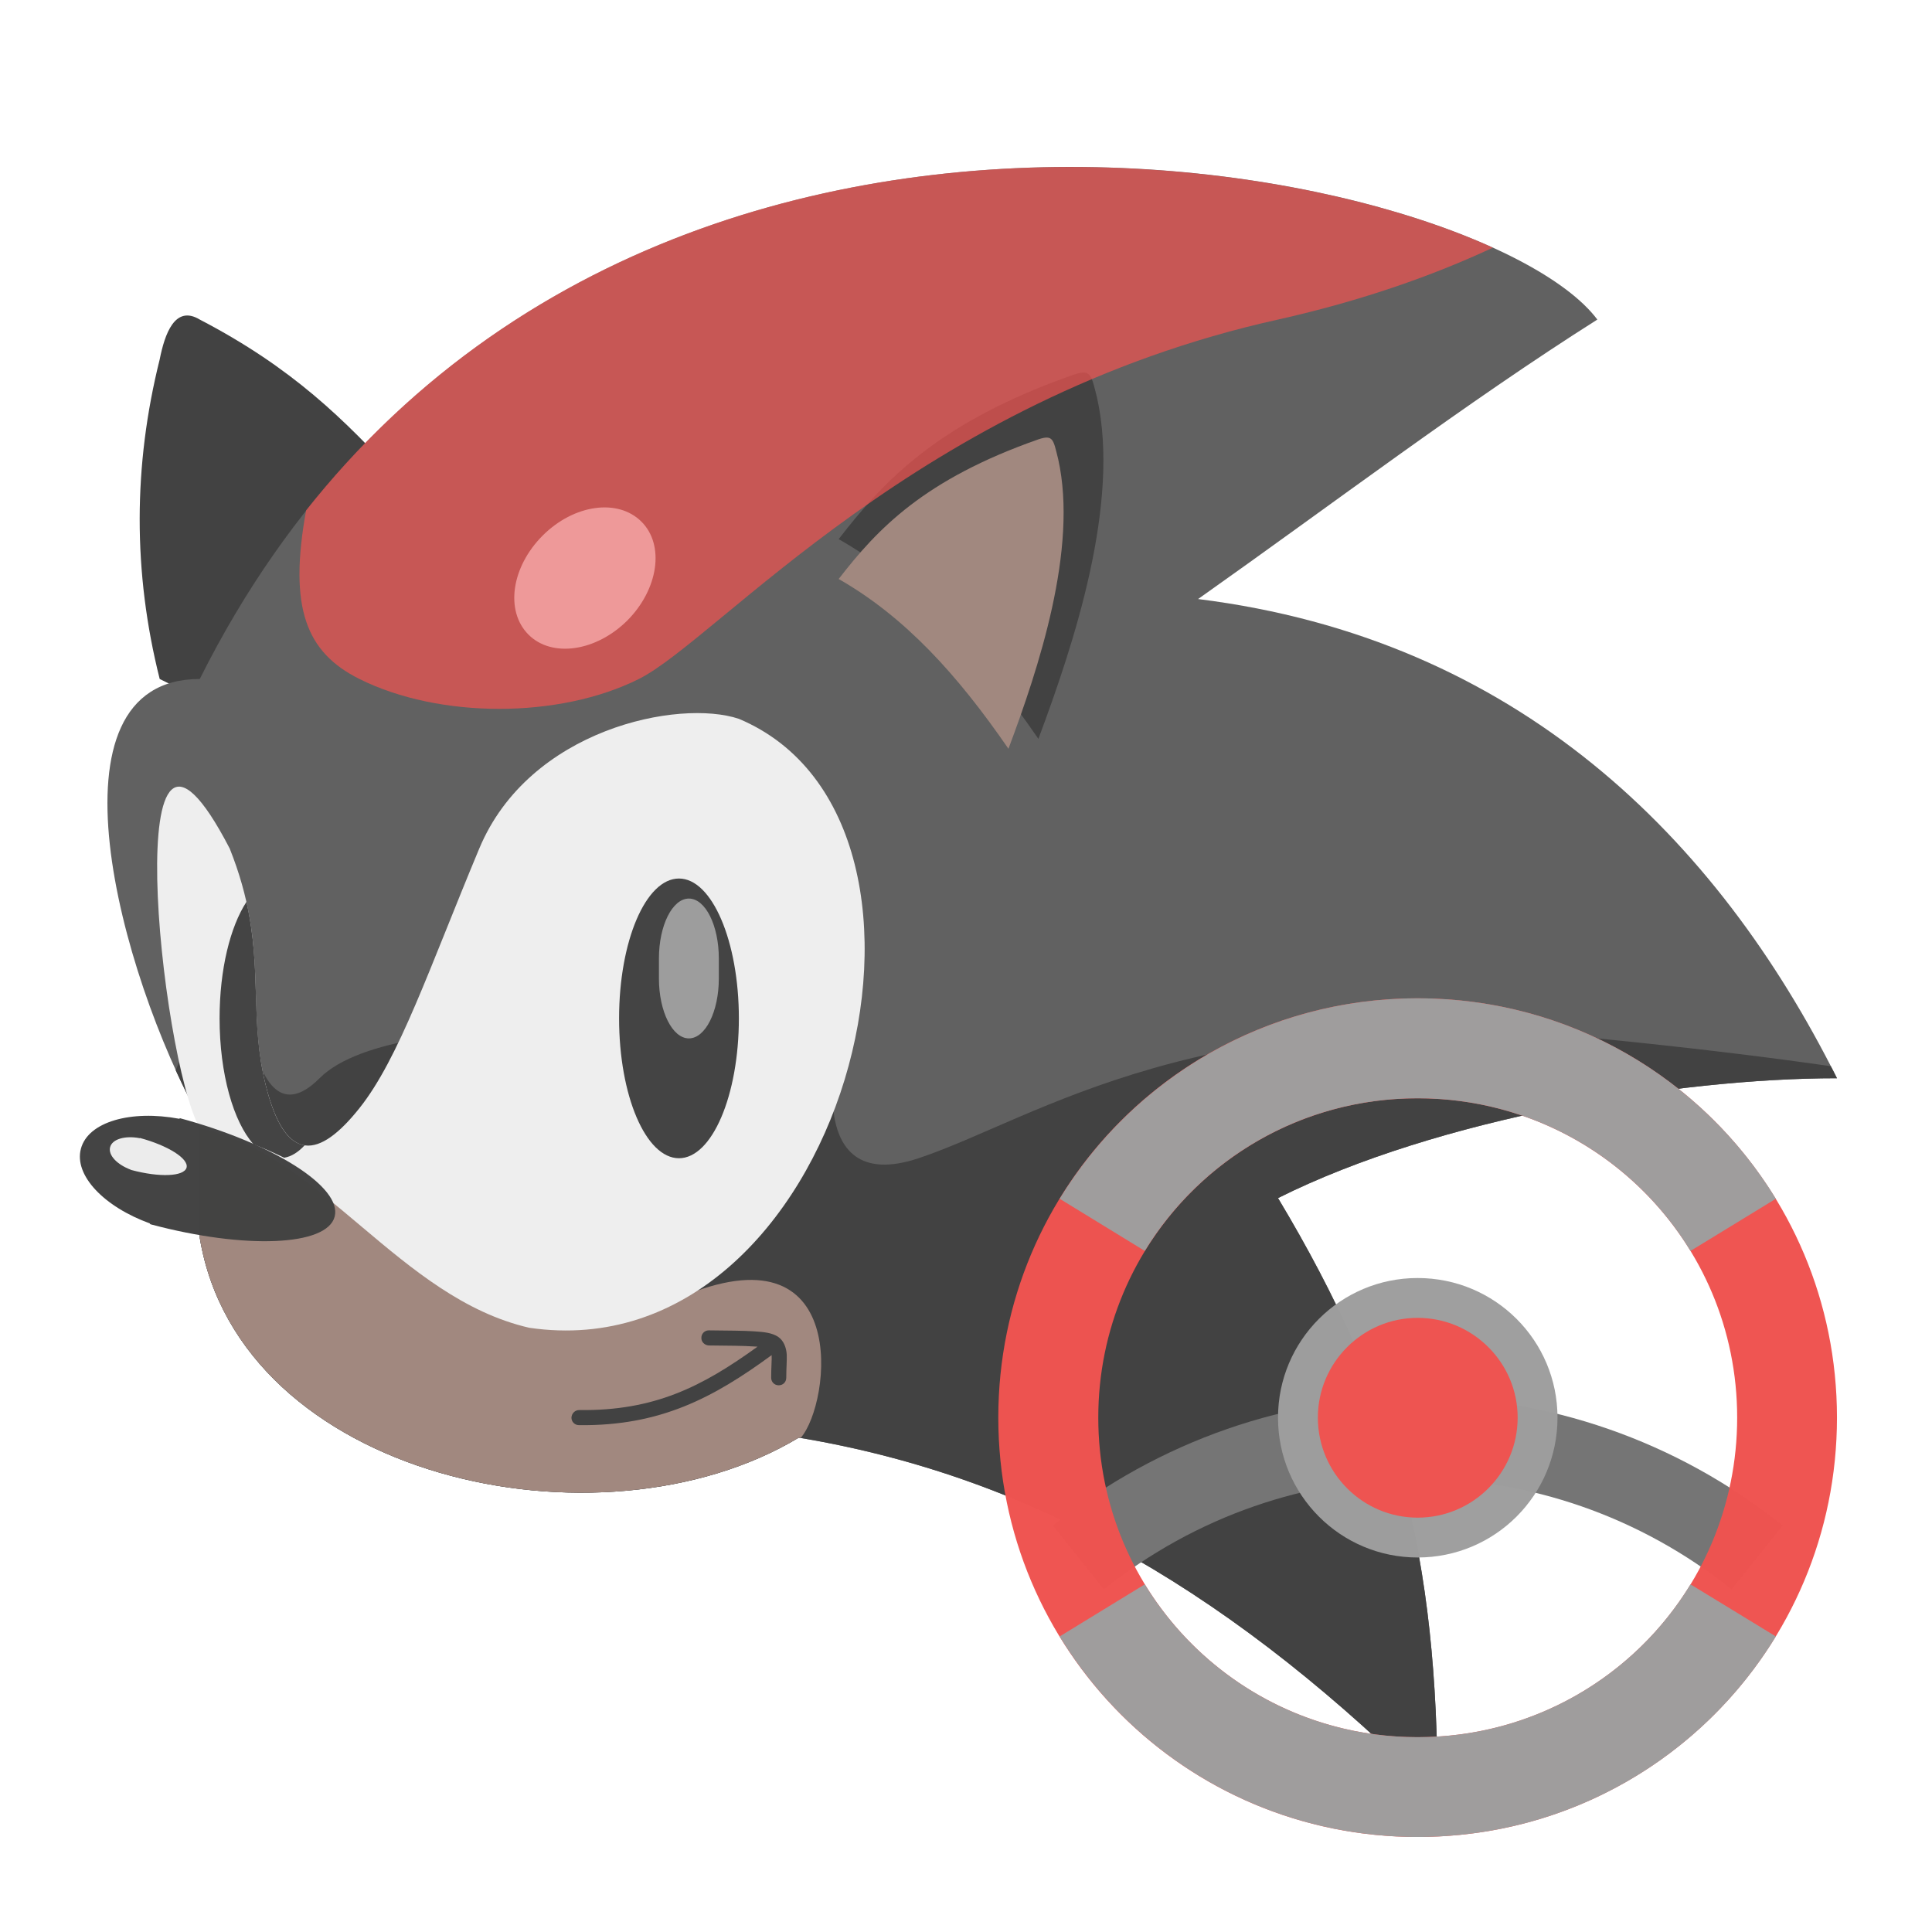
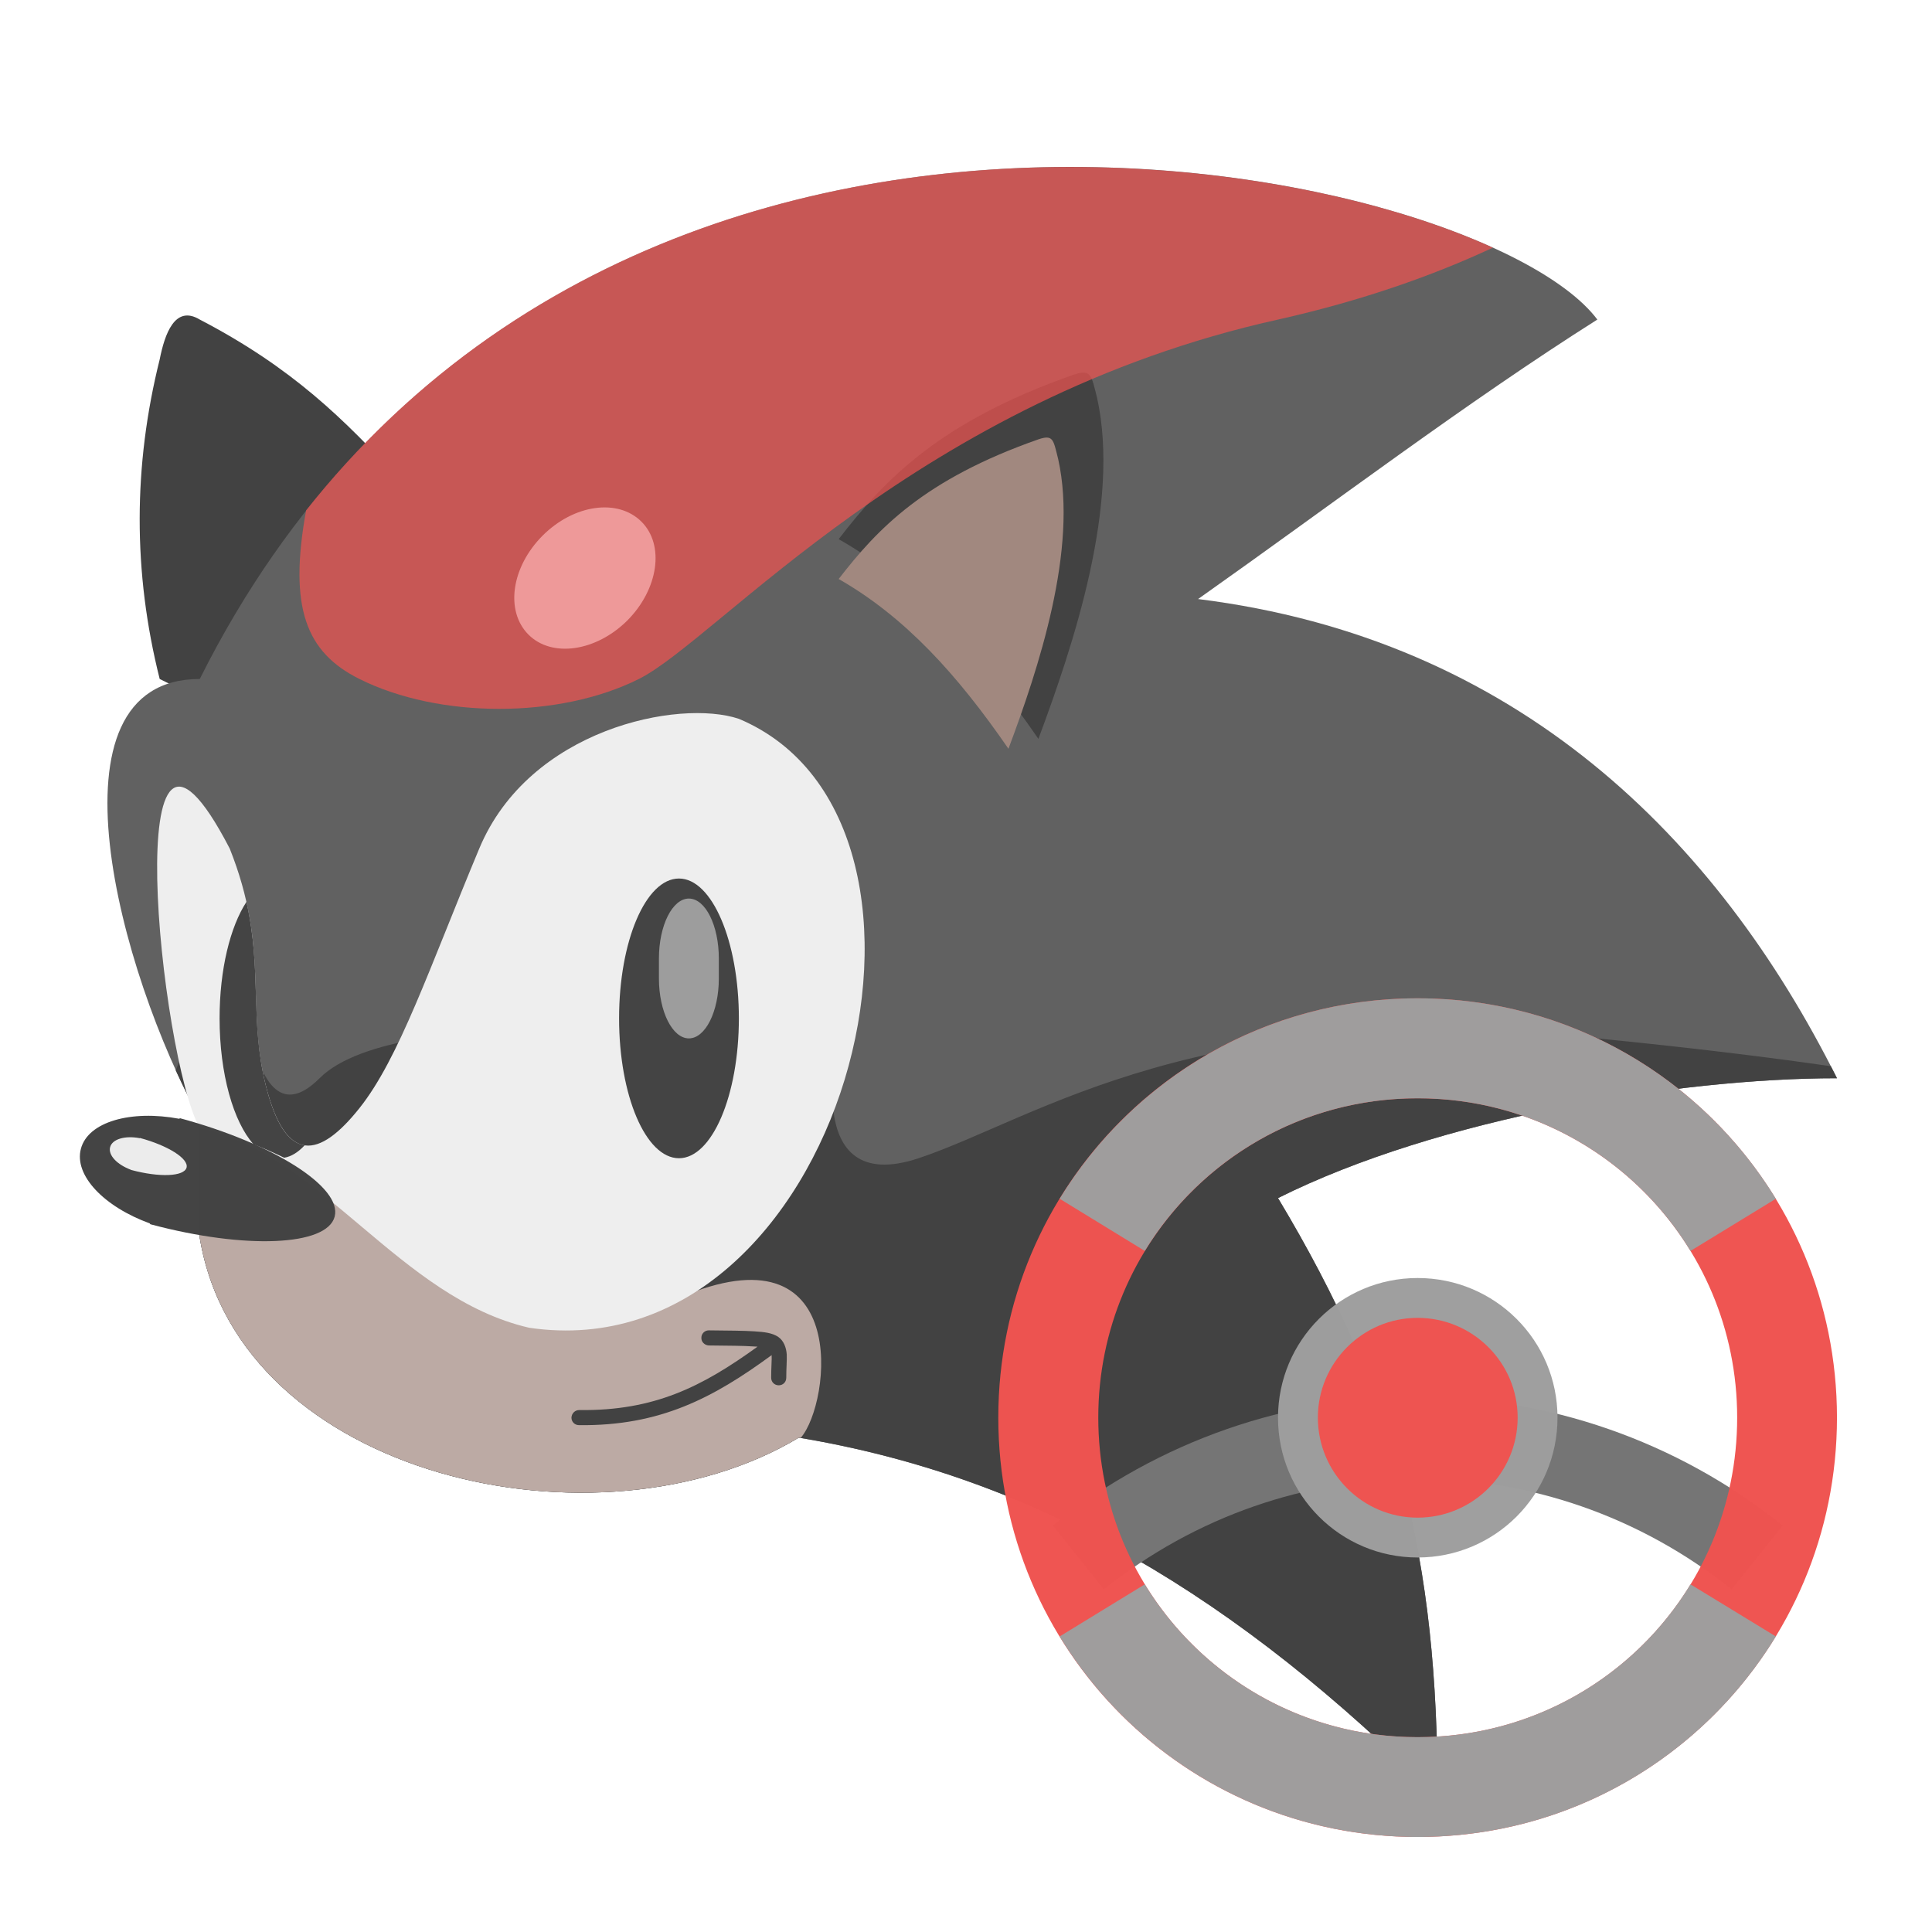
<svg xmlns="http://www.w3.org/2000/svg" xmlns:xlink="http://www.w3.org/1999/xlink" width="32px" height="32px" viewBox="0 0 32 32" version="1.1">
  <defs>
    <filter id="alpha" filterUnits="objectBoundingBox" x="0%" y="0%" width="100%" height="100%">
      <feColorMatrix type="matrix" in="SourceGraphic" values="0 0 0 0 1 0 0 0 0 1 0 0 0 0 1 0 0 0 1 0" />
    </filter>
    <mask id="mask0">
      <g filter="url(#alpha)">
        <rect x="0" y="0" width="32" height="32" style="fill:rgb(0%,0%,0%);fill-opacity:0.986;stroke:none;" />
      </g>
    </mask>
    <clipPath id="clip1">
      <rect x="0" y="0" width="32" height="32" />
    </clipPath>
    <g id="surface5" clip-path="url(#clip1)">
      <path style=" stroke:none;fill-rule:nonzero;fill:rgb(25.882%,25.882%,25.882%);fill-opacity:1;" d="M 11.246 14.551 C 11.793 14.551 12.238 15.59 12.238 16.867 C 12.238 18.145 11.793 19.184 11.246 19.184 C 10.695 19.184 10.254 18.145 10.254 16.867 C 10.254 15.59 10.695 14.551 11.246 14.551 Z M 11.246 14.551 " />
    </g>
    <mask id="mask1">
      <g filter="url(#alpha)">
        <rect x="0" y="0" width="32" height="32" style="fill:rgb(0%,0%,0%);fill-opacity:0.986;stroke:none;" />
      </g>
    </mask>
    <clipPath id="clip2">
      <rect x="0" y="0" width="32" height="32" />
    </clipPath>
    <g id="surface8" clip-path="url(#clip2)">
      <path style=" stroke:none;fill-rule:nonzero;fill:rgb(61.961%,61.961%,61.961%);fill-opacity:1;" d="M 11.41 14.883 C 11.684 14.883 11.906 15.328 11.906 15.875 L 11.906 16.207 C 11.906 16.754 11.684 17.199 11.41 17.199 C 11.137 17.199 10.914 16.754 10.914 16.207 L 10.914 15.875 C 10.914 15.328 11.137 14.883 11.41 14.883 Z M 11.41 14.883 " />
    </g>
    <mask id="mask2">
      <g filter="url(#alpha)">
        <rect x="0" y="0" width="32" height="32" style="fill:rgb(0%,0%,0%);fill-opacity:0.986;stroke:none;" />
      </g>
    </mask>
    <clipPath id="clip3">
      <rect x="0" y="0" width="32" height="32" />
    </clipPath>
    <g id="surface11" clip-path="url(#clip3)">
      <path style=" stroke:none;fill-rule:nonzero;fill:rgb(25.882%,25.882%,25.882%);fill-opacity:1;" d="M 4.082 14.938 C 3.812 15.352 3.637 16.059 3.637 16.867 C 3.637 17.789 3.867 18.582 4.199 18.953 C 4.371 19.02 4.539 19.094 4.707 19.176 C 4.828 19.156 4.941 19.082 5.047 18.969 C 4.785 18.934 4.566 18.633 4.402 17.977 C 4.137 16.906 4.34 16.086 4.082 14.938 Z M 4.082 14.938 " />
    </g>
    <mask id="mask3">
      <g filter="url(#alpha)">
        <rect x="0" y="0" width="32" height="32" style="fill:rgb(0%,0%,0%);fill-opacity:0.986;stroke:none;" />
      </g>
    </mask>
    <clipPath id="clip4">
      <rect x="0" y="0" width="32" height="32" />
    </clipPath>
    <g id="surface14" clip-path="url(#clip4)">
      <path style=" stroke:none;fill-rule:nonzero;fill:rgb(25.882%,25.882%,25.882%);fill-opacity:1;" d="M 2.977 18.52 L 2.973 18.531 C 2.164 18.379 1.457 18.582 1.34 19.027 C 1.223 19.465 1.719 19.988 2.488 20.266 C 2.484 20.27 2.484 20.27 2.48 20.273 C 2.488 20.277 2.496 20.277 2.504 20.281 C 4.059 20.695 5.414 20.641 5.543 20.152 C 5.672 19.664 4.527 18.938 2.977 18.52 Z M 2.977 18.52 " />
    </g>
    <mask id="mask4">
      <g filter="url(#alpha)">
        <rect x="0" y="0" width="32" height="32" style="fill:rgb(0%,0%,0%);fill-opacity:0.986;stroke:none;" />
      </g>
    </mask>
    <clipPath id="clip5">
      <rect x="0" y="0" width="32" height="32" />
    </clipPath>
    <g id="surface17" clip-path="url(#clip5)">
      <path style=" stroke:none;fill-rule:nonzero;fill:rgb(93.333%,93.333%,93.333%);fill-opacity:1;" d="M 2.316 18.848 L 2.316 18.852 C 2.07 18.805 1.859 18.867 1.824 19 C 1.789 19.133 1.938 19.289 2.168 19.375 C 2.168 19.379 2.172 19.379 2.176 19.379 C 2.641 19.504 3.047 19.488 3.09 19.34 C 3.129 19.191 2.781 18.973 2.316 18.848 Z M 2.316 18.848 " />
    </g>
    <mask id="mask5">
      <g filter="url(#alpha)">
        <rect x="0" y="0" width="32" height="32" style="fill:rgb(0%,0%,0%);fill-opacity:0.986;stroke:none;" />
      </g>
    </mask>
    <clipPath id="clip6">
      <rect x="0" y="0" width="32" height="32" />
    </clipPath>
    <g id="surface20" clip-path="url(#clip6)">
      <path style=" stroke:none;fill-rule:nonzero;fill:rgb(93.725%,60.392%,60.392%);fill-opacity:0.991;" d="M 10.625 8.641 C 11.012 9.027 10.906 9.758 10.391 10.277 C 9.871 10.793 9.141 10.898 8.754 10.512 C 8.363 10.121 8.469 9.391 8.988 8.871 C 9.504 8.355 10.234 8.25 10.625 8.641 Z M 10.625 8.641 " />
    </g>
    <mask id="mask6">
      <g filter="url(#alpha)">
        <rect x="0" y="0" width="32" height="32" style="fill:rgb(0%,0%,0%);fill-opacity:0.986;stroke:none;" />
      </g>
    </mask>
    <clipPath id="clip7">
      <rect x="0" y="0" width="32" height="32" />
    </clipPath>
    <g id="surface23" clip-path="url(#clip7)">
      <path style=" stroke:none;fill-rule:nonzero;fill:rgb(93.725%,32.549%,31.373%);fill-opacity:1;" d="M 23.48 16.535 C 19.633 16.535 16.535 19.633 16.535 23.48 C 16.535 27.328 19.633 30.426 23.48 30.426 C 27.328 30.426 30.426 27.328 30.426 23.48 C 30.426 19.633 27.328 16.535 23.48 16.535 Z M 23.48 18.191 C 26.414 18.191 28.773 20.551 28.773 23.48 C 28.773 26.414 26.414 28.773 23.48 28.773 C 20.551 28.773 18.191 26.414 18.191 23.48 C 18.191 20.551 20.551 18.191 23.48 18.191 Z M 23.48 18.191 " />
    </g>
    <mask id="mask7">
      <g filter="url(#alpha)">
        <rect x="0" y="0" width="32" height="32" style="fill:rgb(0%,0%,0%);fill-opacity:0.986;stroke:none;" />
      </g>
    </mask>
    <clipPath id="clip8">
      <rect x="0" y="0" width="32" height="32" />
    </clipPath>
    <g id="surface26" clip-path="url(#clip8)">
      <path style=" stroke:none;fill-rule:nonzero;fill:rgb(61.961%,61.961%,61.961%);fill-opacity:1;" d="M 23.48 21.168 C 24.762 21.168 25.797 22.203 25.797 23.48 C 25.797 24.762 24.762 25.797 23.48 25.797 C 22.203 25.797 21.168 24.762 21.168 23.48 C 21.168 22.203 22.203 21.168 23.48 21.168 Z M 23.48 21.168 " />
    </g>
    <mask id="mask8">
      <g filter="url(#alpha)">
        <rect x="0" y="0" width="32" height="32" style="fill:rgb(0%,0%,0%);fill-opacity:0.986;stroke:none;" />
      </g>
    </mask>
    <clipPath id="clip9">
      <rect x="0" y="0" width="32" height="32" />
    </clipPath>
    <g id="surface29" clip-path="url(#clip9)">
      <path style=" stroke:none;fill-rule:nonzero;fill:rgb(93.725%,32.549%,31.373%);fill-opacity:1;" d="M 23.48 21.828 C 24.395 21.828 25.137 22.57 25.137 23.48 C 25.137 24.395 24.395 25.137 23.48 25.137 C 22.57 25.137 21.828 24.395 21.828 23.48 C 21.828 22.57 22.57 21.828 23.48 21.828 Z M 23.48 21.828 " />
    </g>
    <mask id="mask9">
      <g filter="url(#alpha)">
        <rect x="0" y="0" width="32" height="32" style="fill:rgb(0%,0%,0%);fill-opacity:0.986;stroke:none;" />
      </g>
    </mask>
    <clipPath id="clip10">
      <rect x="0" y="0" width="32" height="32" />
    </clipPath>
    <g id="surface32" clip-path="url(#clip10)">
      <path style=" stroke:none;fill-rule:nonzero;fill:rgb(61.961%,61.961%,61.961%);fill-opacity:1;" d="M 23.48 16.535 C 20.965 16.535 18.77 17.863 17.551 19.855 L 18.961 20.719 C 19.891 19.199 21.562 18.191 23.48 18.191 C 25.398 18.191 27.074 19.199 28 20.719 L 29.414 19.855 C 28.195 17.863 26 16.535 23.48 16.535 Z M 23.48 16.535 " />
    </g>
    <mask id="mask10">
      <g filter="url(#alpha)">
        <rect x="0" y="0" width="32" height="32" style="fill:rgb(0%,0%,0%);fill-opacity:0.986;stroke:none;" />
      </g>
    </mask>
    <clipPath id="clip11">
      <rect x="0" y="0" width="32" height="32" />
    </clipPath>
    <g id="surface35" clip-path="url(#clip11)">
      <path style=" stroke:none;fill-rule:nonzero;fill:rgb(61.961%,61.961%,61.961%);fill-opacity:1;" d="M 23.48 30.426 C 20.965 30.426 18.77 29.102 17.551 27.105 L 18.961 26.242 C 19.891 27.762 21.562 28.773 23.48 28.773 C 25.398 28.773 27.074 27.762 28 26.242 L 29.414 27.105 C 28.195 29.102 26 30.426 23.48 30.426 Z M 23.48 30.426 " />
    </g>
  </defs>
  <g id="surface1">
    <path style=" stroke:none;fill-rule:nonzero;fill:rgb(25.882%,25.882%,25.882%);fill-opacity:1;" d="M 2.645 11.246 C 2.199 9.473 2.207 7.707 2.645 5.953 C 2.727 5.539 2.895 5.043 3.309 5.293 C 4.84 6.09 5.703 6.945 6.613 7.938 L 3.969 11.906 Z M 2.645 11.246 " />
    <path style=" stroke:none;fill-rule:nonzero;fill:rgb(38.039%,38.039%,38.039%);fill-opacity:1;" d="M 3.309 18.52 C 1.984 16.125 0.66 11.246 3.309 11.246 C 9.262 -0.66 24.473 2.645 26.457 5.293 C 24.289 6.664 22.051 8.363 19.844 9.922 C 25.137 10.582 28.441 13.891 30.426 17.859 C 27.781 17.859 23.812 18.52 21.168 19.844 C 23.152 23.152 23.812 25.797 23.812 29.766 C 20.504 26.457 17.199 24.473 13.23 23.812 C 9.922 25.797 3.969 24.473 3.309 20.504 Z M 3.309 18.52 " />
    <path style=" stroke:none;fill-rule:nonzero;fill:rgb(25.882%,25.882%,25.882%);fill-opacity:1;" d="M 3.969 15.215 L 2.91 17.727 C 3.039 18.012 3.172 18.277 3.309 18.52 L 3.309 20.504 C 3.969 24.473 9.922 25.797 13.23 23.812 C 17.199 24.473 20.504 26.457 23.812 29.766 C 23.812 25.797 23.152 23.152 21.168 19.844 C 23.812 18.52 27.781 17.859 30.426 17.859 C 30.395 17.793 30.359 17.727 30.324 17.66 C 29.301 17.512 28.031 17.355 26.457 17.199 C 19.844 16.535 17.199 18.52 15.215 19.184 C 13.23 19.844 13.891 17.199 13.891 17.199 L 12.566 17.199 C 12.566 17.199 6.613 16.535 5.293 17.859 C 3.969 19.184 3.969 15.215 3.969 15.215 Z M 3.969 15.215 " />
    <path style="fill:none;stroke-width:21.7;stroke-linecap:butt;stroke-linejoin:miter;stroke:rgb(45.882%,45.882%,45.882%);stroke-opacity:1;stroke-miterlimit:4;" d="M 285.75 197.75 C 338.688 155.438 412.75 155.438 465.688 197.75 " transform="matrix(0.0625,0,0,0.0625,0,13.4375)" />
    <path style=" stroke:none;fill-rule:nonzero;fill:rgb(25.882%,25.882%,25.882%);fill-opacity:1;" d="M 13.891 8.93 C 15.188 9.668 16.203 10.793 17.199 12.238 C 17.781 10.68 18.559 8.348 18.172 6.594 C 18.074 6.207 18.074 6.109 17.781 6.207 C 15.555 6.988 14.648 7.949 13.891 8.93 Z M 13.891 8.93 " />
    <path style=" stroke:none;fill-rule:nonzero;fill:rgb(63.137%,53.333%,49.804%);fill-opacity:1;" d="M 13.891 9.59 C 14.992 10.219 15.859 11.176 16.703 12.402 C 17.199 11.078 17.859 9.094 17.527 7.605 C 17.445 7.277 17.445 7.195 17.199 7.277 C 15.305 7.941 14.535 8.758 13.891 9.59 Z M 13.891 9.59 " />
-     <path style=" stroke:none;fill-rule:nonzero;fill:rgb(63.137%,53.333%,49.804%);fill-opacity:1;" d="M 3.133 18.188 C 3.191 18.301 3.25 18.414 3.309 18.52 L 3.309 20.504 C 3.969 24.473 9.922 25.797 13.23 23.812 C 13.238 23.812 13.25 23.816 13.258 23.816 C 13.258 23.816 13.262 23.816 13.262 23.816 C 13.766 23.242 14.109 20.262 11.246 21.496 L 8.93 19.844 C 6.957 19.422 4.785 19.648 3.133 18.188 Z M 3.133 18.188 " />
+     <path style=" stroke:none;fill-rule:nonzero;fill:rgb(73.725%,66.667%,64.314%);fill-opacity:1;" d="M 3.133 18.188 C 3.191 18.301 3.25 18.414 3.309 18.52 L 3.309 20.504 C 3.969 24.473 9.922 25.797 13.23 23.812 C 13.238 23.812 13.25 23.816 13.258 23.816 C 13.258 23.816 13.262 23.816 13.262 23.816 C 13.766 23.242 14.109 20.262 11.246 21.496 L 8.93 19.844 C 6.957 19.422 4.785 19.648 3.133 18.188 Z M 3.133 18.188 " />
    <path style=" stroke:none;fill-rule:nonzero;fill:rgb(93.333%,93.333%,93.333%);fill-opacity:1;" d="M 3.309 18.688 C 5.336 19.125 6.613 21.496 8.766 21.992 C 13.965 22.754 16.34 13.633 12.238 11.906 C 11.246 11.574 8.766 12.07 7.938 14.055 C 7.109 16.039 6.613 17.527 5.953 18.355 C 5.293 19.184 4.734 19.297 4.402 17.977 C 4.07 16.652 4.465 15.711 3.805 14.055 C 1.922 10.422 2.652 17.516 3.309 18.688 Z M 3.309 18.688 " />
    <use xlink:href="#surface5" mask="url(#mask0)" />
    <use xlink:href="#surface8" mask="url(#mask1)" />
    <use xlink:href="#surface11" mask="url(#mask2)" />
    <use xlink:href="#surface14" mask="url(#mask3)" />
    <use xlink:href="#surface17" mask="url(#mask4)" />
    <path style=" stroke:none;fill-rule:nonzero;fill:rgb(25.882%,25.882%,25.882%);fill-opacity:1;" d="M 11.738 22.035 C 11.672 22.035 11.617 22.09 11.617 22.156 C 11.613 22.227 11.672 22.281 11.738 22.285 C 12.07 22.289 12.309 22.289 12.473 22.301 C 12.5 22.301 12.523 22.305 12.547 22.305 C 11.633 22.965 10.84 23.371 9.594 23.355 C 9.523 23.355 9.469 23.41 9.465 23.48 C 9.465 23.551 9.52 23.605 9.59 23.605 C 10.934 23.621 11.816 23.152 12.781 22.445 C 12.785 22.523 12.773 22.648 12.773 22.82 C 12.773 22.891 12.828 22.945 12.898 22.945 C 12.969 22.945 13.023 22.891 13.023 22.82 C 13.023 22.66 13.035 22.539 13.031 22.434 C 13.023 22.324 12.984 22.207 12.887 22.141 C 12.789 22.078 12.668 22.062 12.492 22.051 C 12.312 22.039 12.074 22.039 11.742 22.035 C 11.742 22.035 11.738 22.035 11.738 22.035 Z M 11.738 22.035 " />
    <path style=" stroke:none;fill-rule:nonzero;fill:rgb(93.725%,32.549%,31.373%);fill-opacity:0.714;" d="M 17.703 2.766 C 13.406 2.77 8.473 4.156 5.07 8.453 C 4.777 10.07 5.07 10.805 5.953 11.246 C 7.277 11.906 9.262 11.906 10.582 11.246 C 11.906 10.582 15.215 6.613 21.168 5.293 C 22.562 4.98 23.742 4.562 24.727 4.102 C 23.074 3.352 20.527 2.762 17.703 2.766 Z M 17.703 2.766 " />
    <use xlink:href="#surface20" mask="url(#mask5)" />
    <use xlink:href="#surface23" mask="url(#mask6)" />
    <use xlink:href="#surface26" mask="url(#mask7)" />
    <use xlink:href="#surface29" mask="url(#mask8)" />
    <use xlink:href="#surface32" mask="url(#mask9)" />
    <use xlink:href="#surface35" mask="url(#mask10)" />
  </g>
</svg>
